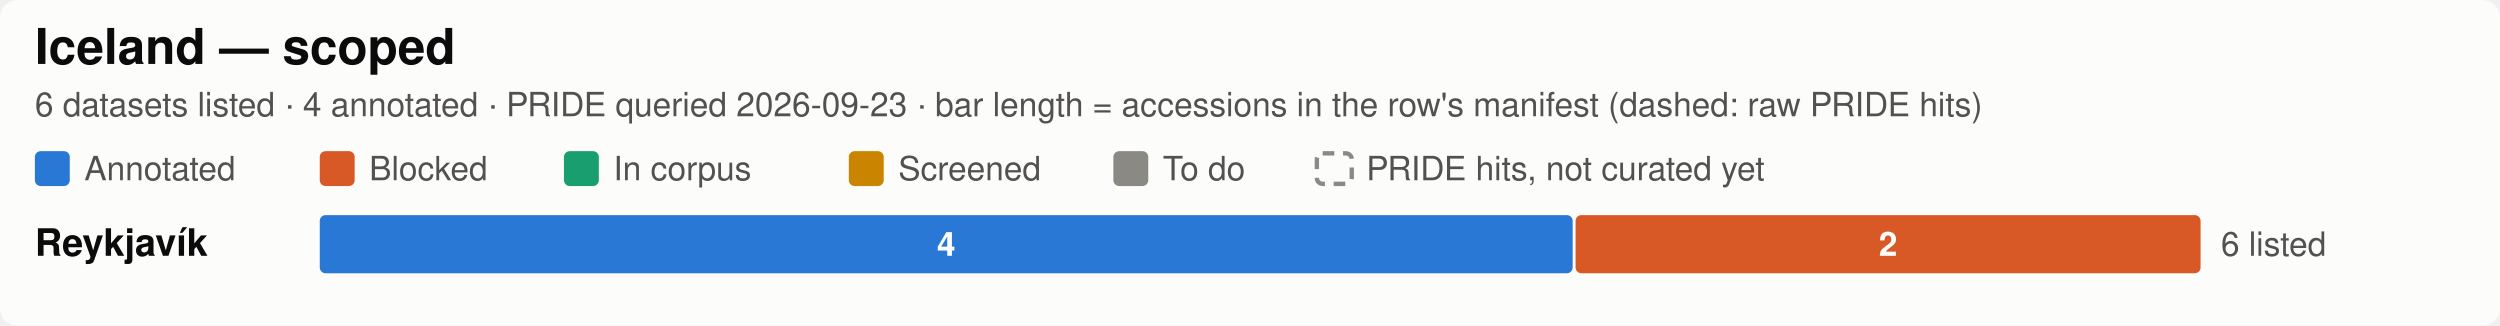
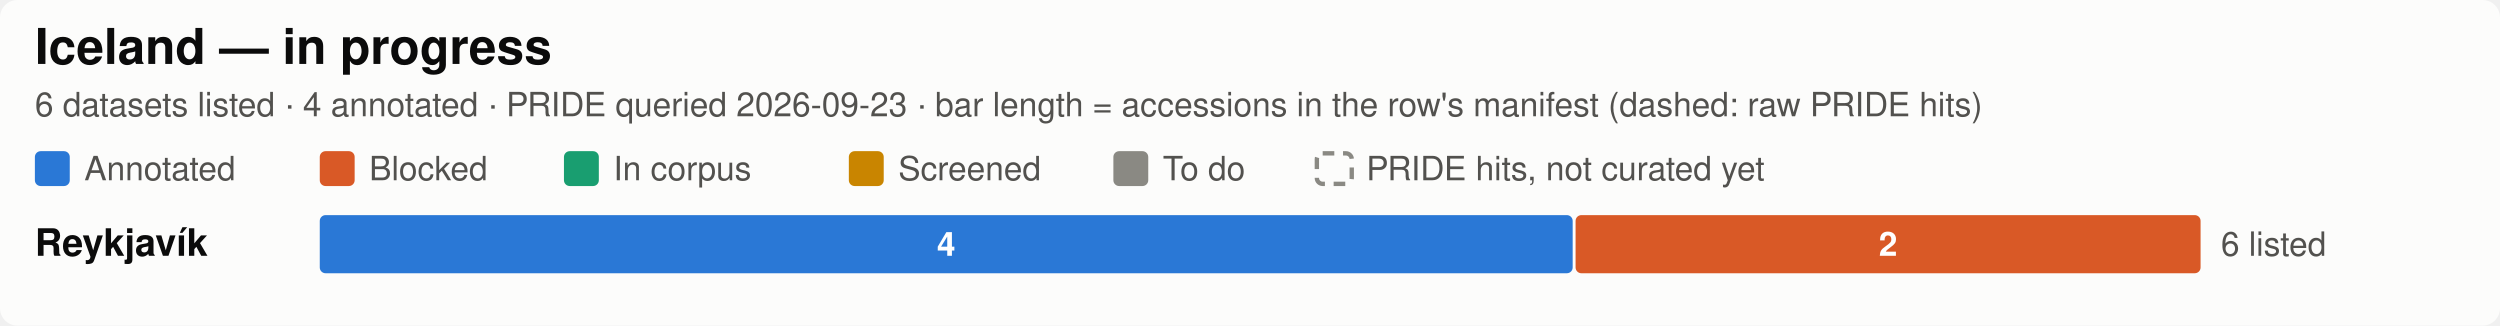
<svg xmlns="http://www.w3.org/2000/svg" width="860" height="112" viewBox="0 0 860 112" role="img" aria-label="Iceland SDRF progress by city">
  <style>
  .bg { fill: #fcfcfb; }
  .title { fill: #0b0b0b; font-size: 17px; font-weight: 600; }
  .city { fill: #0b0b0b; font-size: 13px; font-weight: 600; }
  .sub, .legend, .total { fill: #52514e; font-size: 11.5px; }
  .seg { font-size: 11.5px; font-weight: 600; fill: #ffffff; font-variant-numeric: tabular-nums; }
  .uncurated { fill: none; stroke: #8a8983; stroke-width: 1.5; stroke-dasharray: 4 3; }
  text { font-family: -apple-system, "Segoe UI", Helvetica, Arial, sans-serif; }
  .c-annotated { fill: #2a78d6; }
  .c-blocked { fill: #d95926; }
  .c-in_corpus { fill: #199e70; }
  .c-screened { fill: #c98500; }
  .c-todo { fill: #8a8983; }

  @media (prefers-color-scheme: dark) {
    .bg { fill: #1a1a19; }
    .title, .city { fill: #ffffff; }
    .sub, .legend, .total { fill: #c3c2b7; }
    .uncurated { stroke: #8f8e86; }
    .c-annotated { fill: #3987e5; }
    .c-blocked { fill: #d95926; }
    .c-in_corpus { fill: #199e70; }
    .c-screened { fill: #c98500; }
    .c-todo { fill: #6b6a65; }
  }
</style>
  <rect class="bg" width="860" height="112" rx="6" />
-   <text class="title" x="12" y="22">Iceland — scoped</text>
+   <text class="title" x="12" y="22">Iceland — in progress</text>
  <text class="sub" x="12" y="40">6 datasets listed · 4 annotated · PRIDE queried 2026-09-23 · bar length = accessions in the row's manifest (dashed: raw PRIDE hits)</text>
-   <rect class="c-annotated" x="12" y="52" width="12" height="12" rx="2" />
+   <rect class="c-annotated" fill="#2a78d6" x="12" y="52" width="12" height="12" rx="2" />
  <text class="legend" x="29" y="62">Annotated</text>
-   <rect class="c-blocked" x="110" y="52" width="12" height="12" rx="2" />
+   <rect class="c-blocked" fill="#d95926" x="110" y="52" width="12" height="12" rx="2" />
  <text class="legend" x="127" y="62">Blocked</text>
-   <rect class="c-in_corpus" x="194" y="52" width="12" height="12" rx="2" />
+   <rect class="c-in_corpus" fill="#199e70" x="194" y="52" width="12" height="12" rx="2" />
  <text class="legend" x="211" y="62">In corpus</text>
-   <rect class="c-screened" x="292" y="52" width="12" height="12" rx="2" />
+   <rect class="c-screened" fill="#c98500" x="292" y="52" width="12" height="12" rx="2" />
  <text class="legend" x="309" y="62">Screened</text>
-   <rect class="c-todo" x="383" y="52" width="12" height="12" rx="2" />
+   <rect class="c-todo" fill="#8a8983" x="383" y="52" width="12" height="12" rx="2" />
  <text class="legend" x="400" y="62">To do</text>
-   <rect class="uncurated" x="453" y="52.75" width="12" height="10.5" rx="2" />
+   <rect class="uncurated" fill="none" stroke="#8a8983" x="453" y="52.75" width="12" height="10.5" rx="2" />
  <text class="legend" x="470" y="62">PRIDE hits, not curated yet</text>
  <text class="city" x="12" y="88.0">Reykjavík</text>
-   <rect class="c-annotated" x="110.0" y="74" width="431.0" height="20" rx="2" />
+   <rect class="c-annotated" fill="#2a78d6" x="110.0" y="74" width="431.0" height="20" rx="2" />
  <text class="seg" x="325.5" y="88.0" text-anchor="middle">4</text>
-   <rect class="c-blocked" x="542.0" y="74" width="215.0" height="20" rx="2" />
+   <rect class="c-blocked" fill="#d95926" x="542.0" y="74" width="215.0" height="20" rx="2" />
  <text class="seg" x="649.5" y="88.0" text-anchor="middle">2</text>
  <text class="total" x="764.0" y="88.0">6 listed</text>
</svg>
